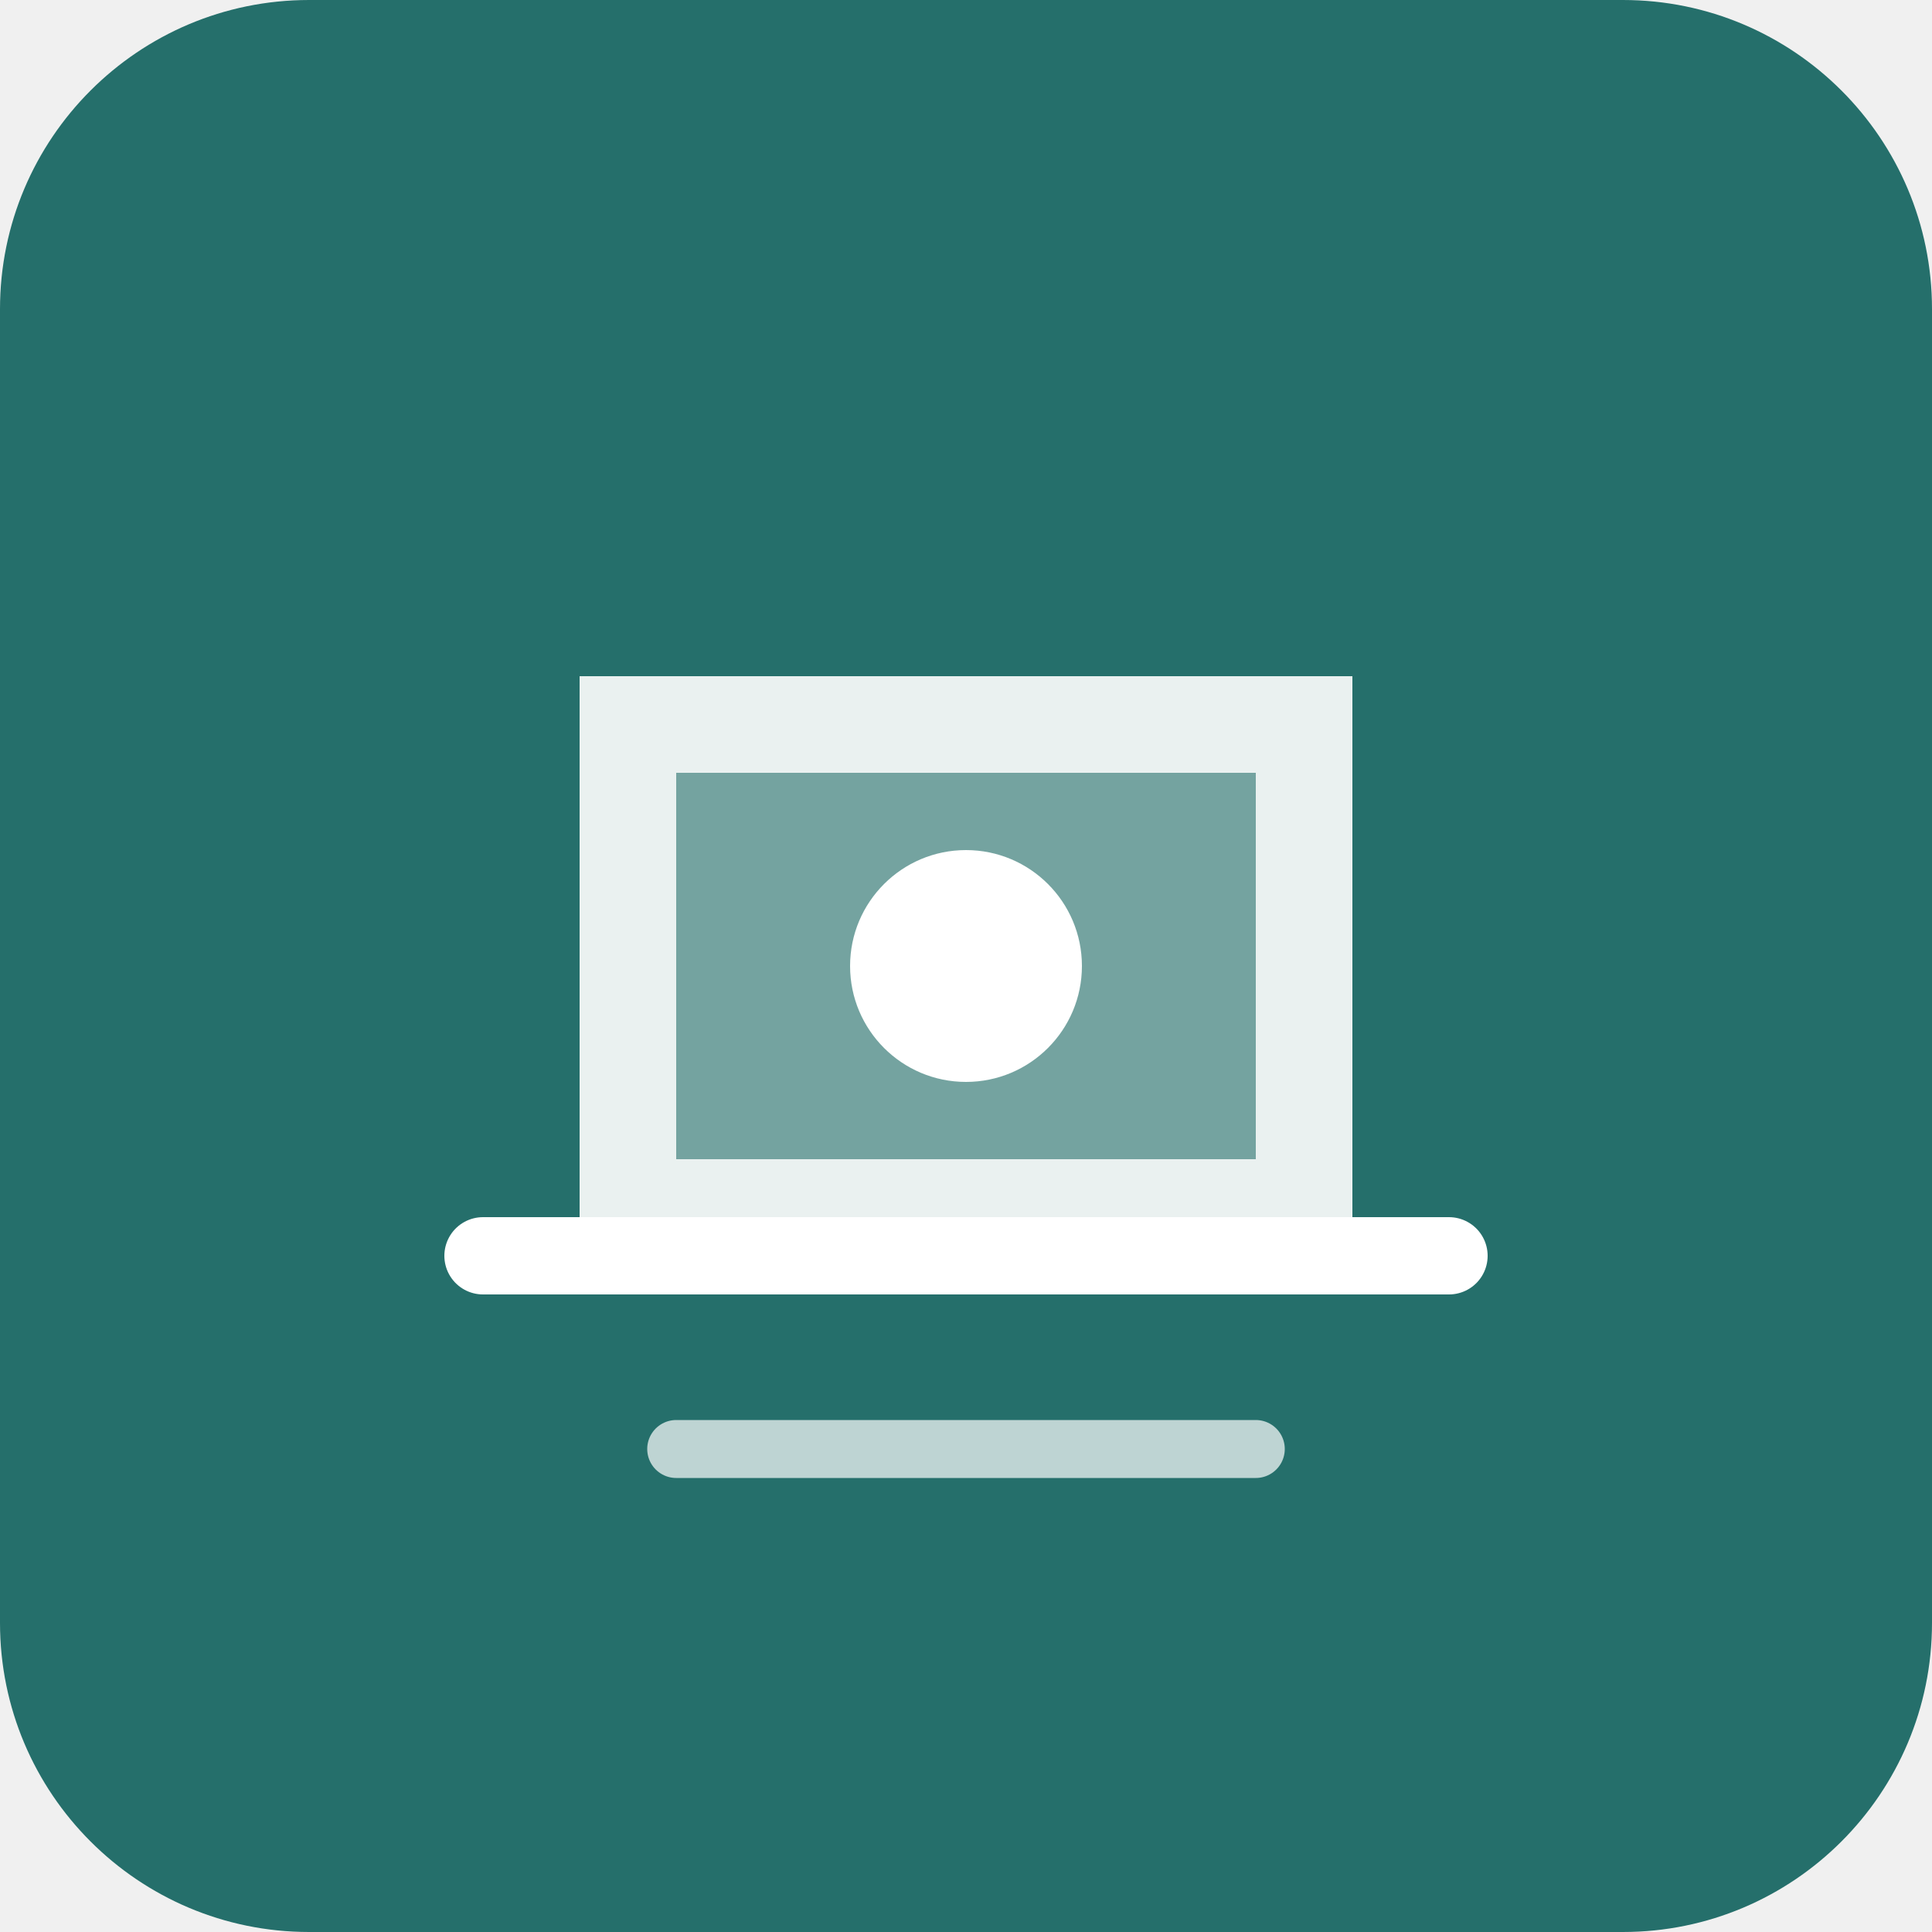
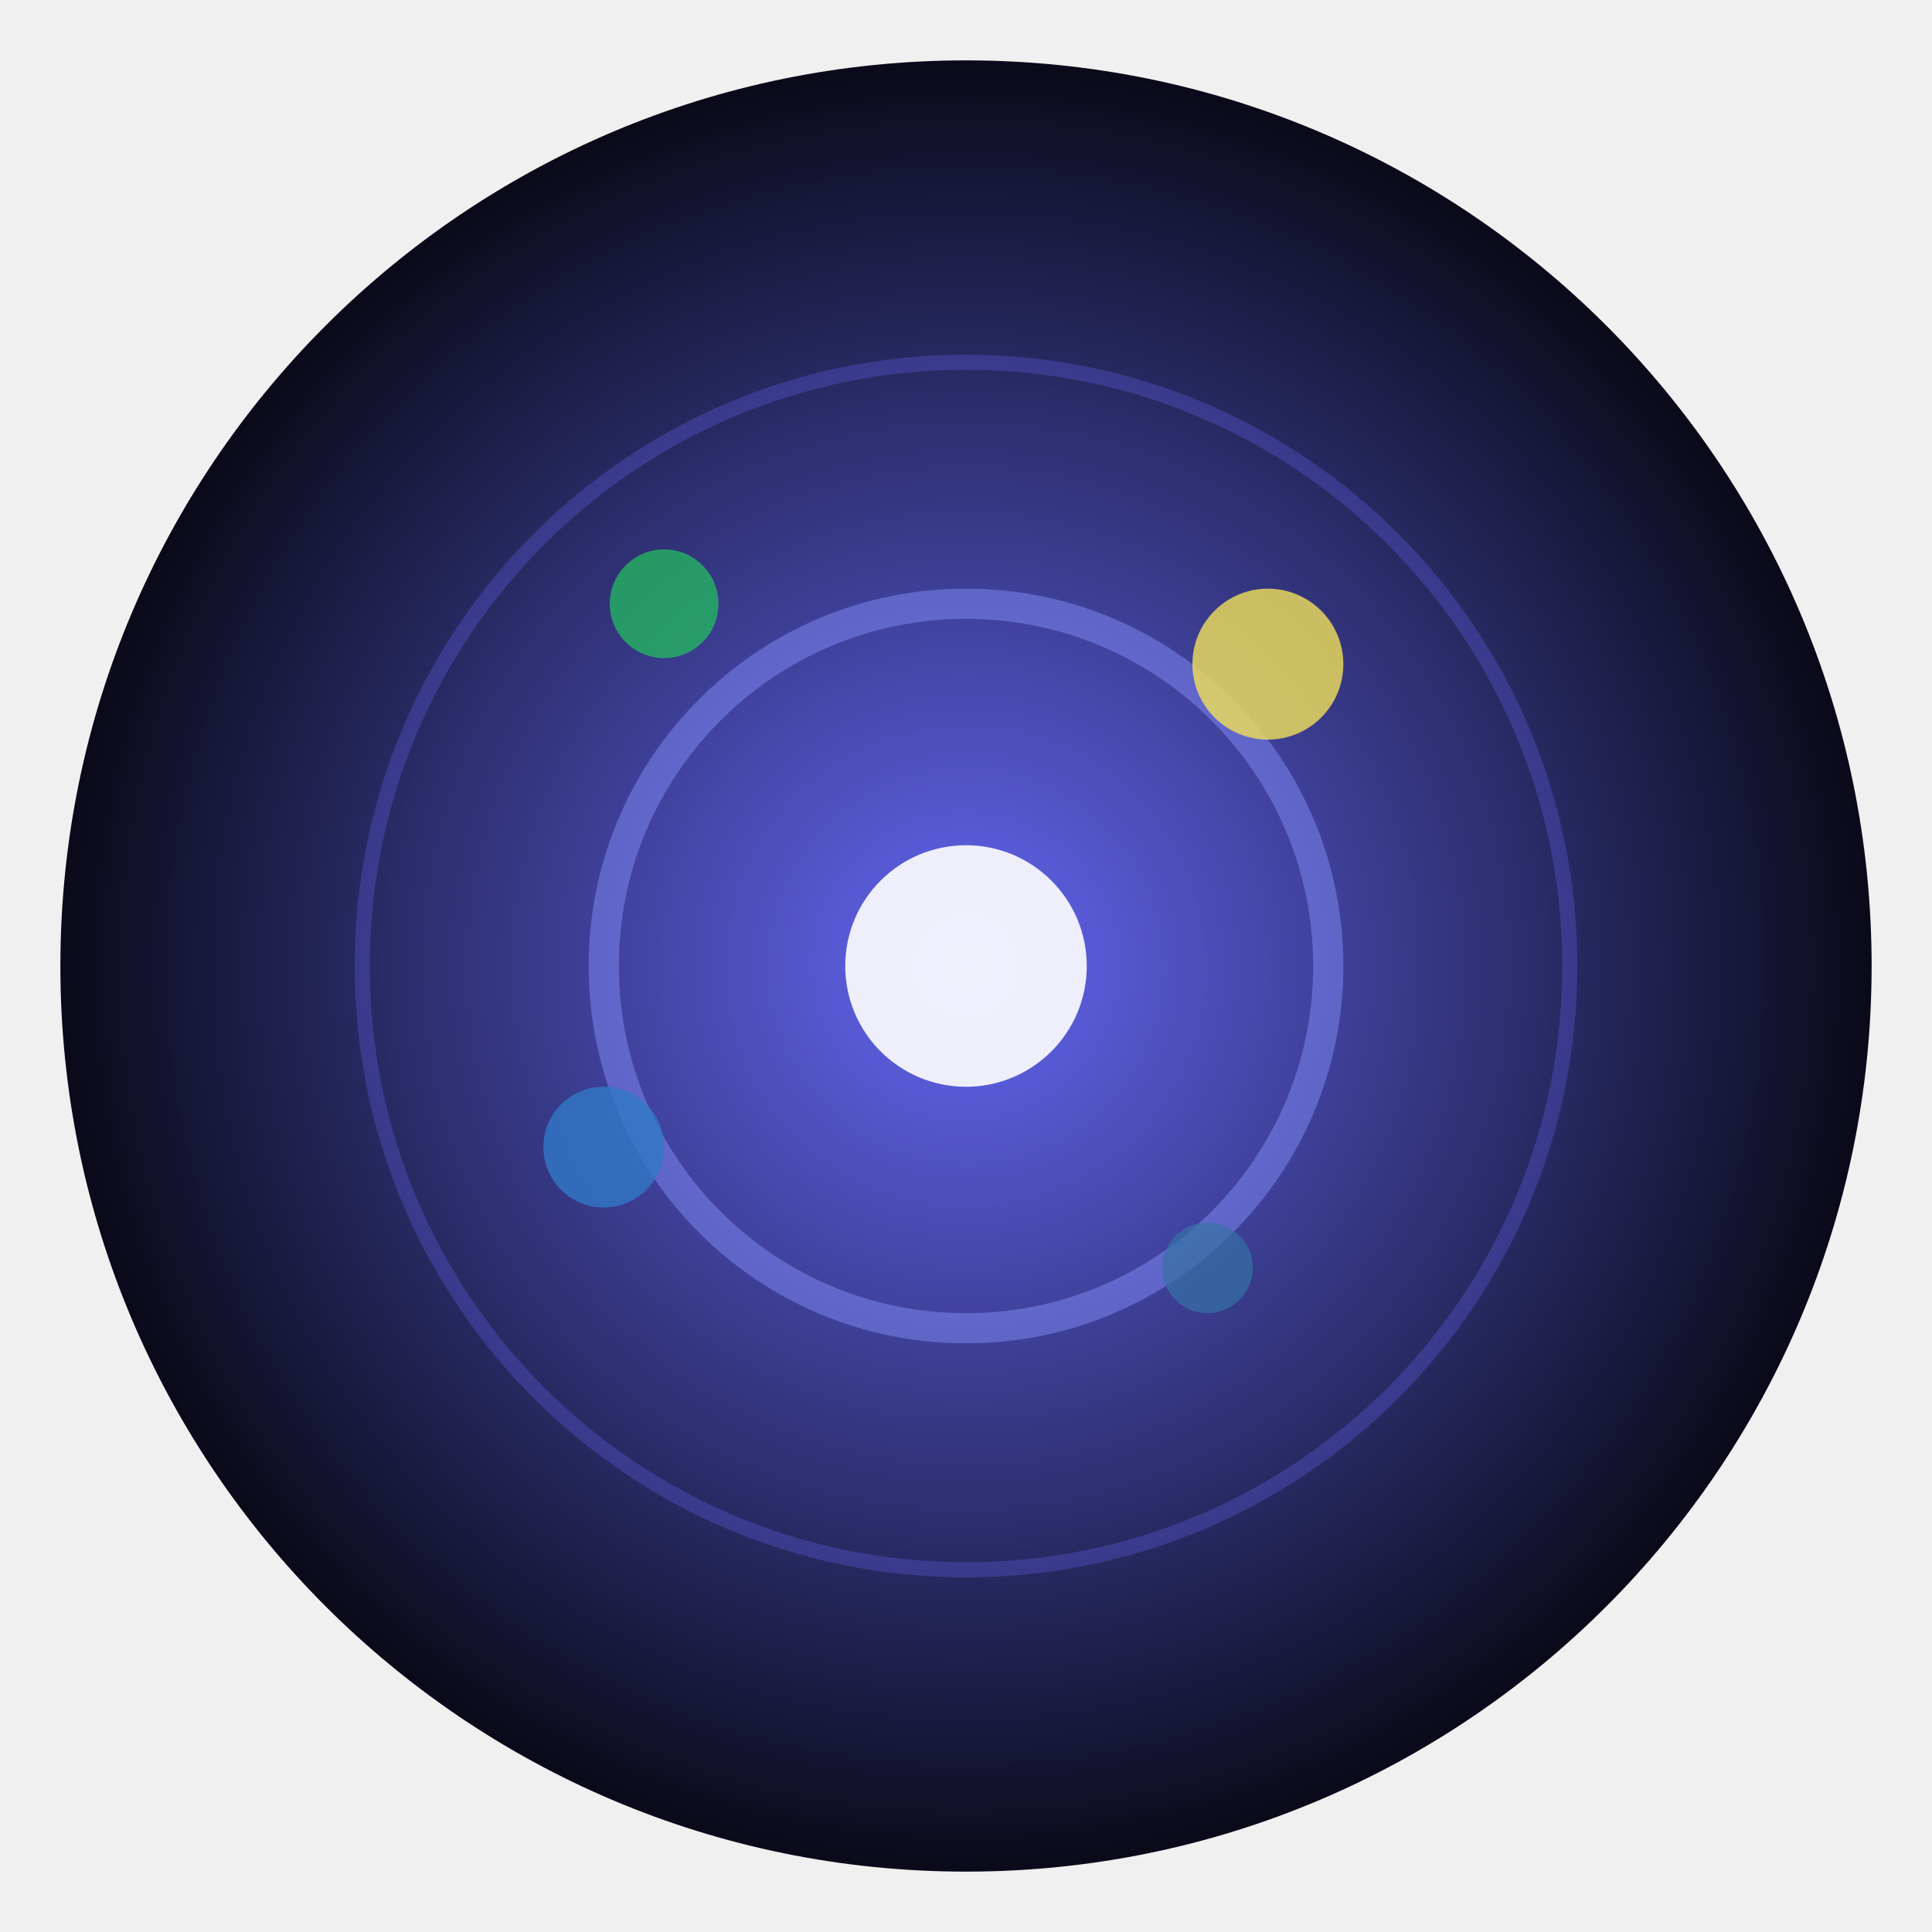
- <svg xmlns="http://www.w3.org/2000/svg" viewBox="0 0 100 100" fill="none">
-   <rect width="100" height="100" rx="16" fill="#256f6b" />
-   <path d="M30 35h40v30H30z" fill="#fff" opacity="0.9" />
-   <path d="M35 40h30v20H35z" fill="#256f6b" opacity="0.6" />
-   <circle cx="50" cy="50" r="6" fill="#fff" />
-   <path d="M25 65h50" stroke="#fff" stroke-width="4" stroke-linecap="round" />
-   <path d="M35 75h30" stroke="#fff" stroke-width="3" stroke-linecap="round" opacity="0.7" />
+ <svg xmlns="http://www.w3.org/2000/svg" viewBox="0 0 64 64">
+   <defs>
+     <radialGradient id="g" cx="50%" cy="50%" r="50%">
+       <stop offset="0%" stop-color="#6366f1" />
+       <stop offset="100%" stop-color="#0a0a1a" />
+     </radialGradient>
+   </defs>
+   <circle cx="32" cy="32" r="30" fill="url(#g)" />
+   <circle cx="32" cy="32" r="4" fill="#fff" opacity="0.9" />
+   <circle cx="32" cy="32" r="12" fill="none" stroke="#818cf8" stroke-width="1" opacity="0.5" />
+   <circle cx="32" cy="32" r="20" fill="none" stroke="#6366f1" stroke-width="0.5" opacity="0.3" />
+   <circle cx="42" cy="22" r="2.5" fill="#f1e05a" opacity="0.8" />
+   <circle cx="20" cy="38" r="2" fill="#3178c6" opacity="0.8" />
+   <circle cx="40" cy="42" r="1.5" fill="#3572A5" opacity="0.7" />
+   <circle cx="22" cy="20" r="1.8" fill="#22c55e" opacity="0.7" />
</svg>
